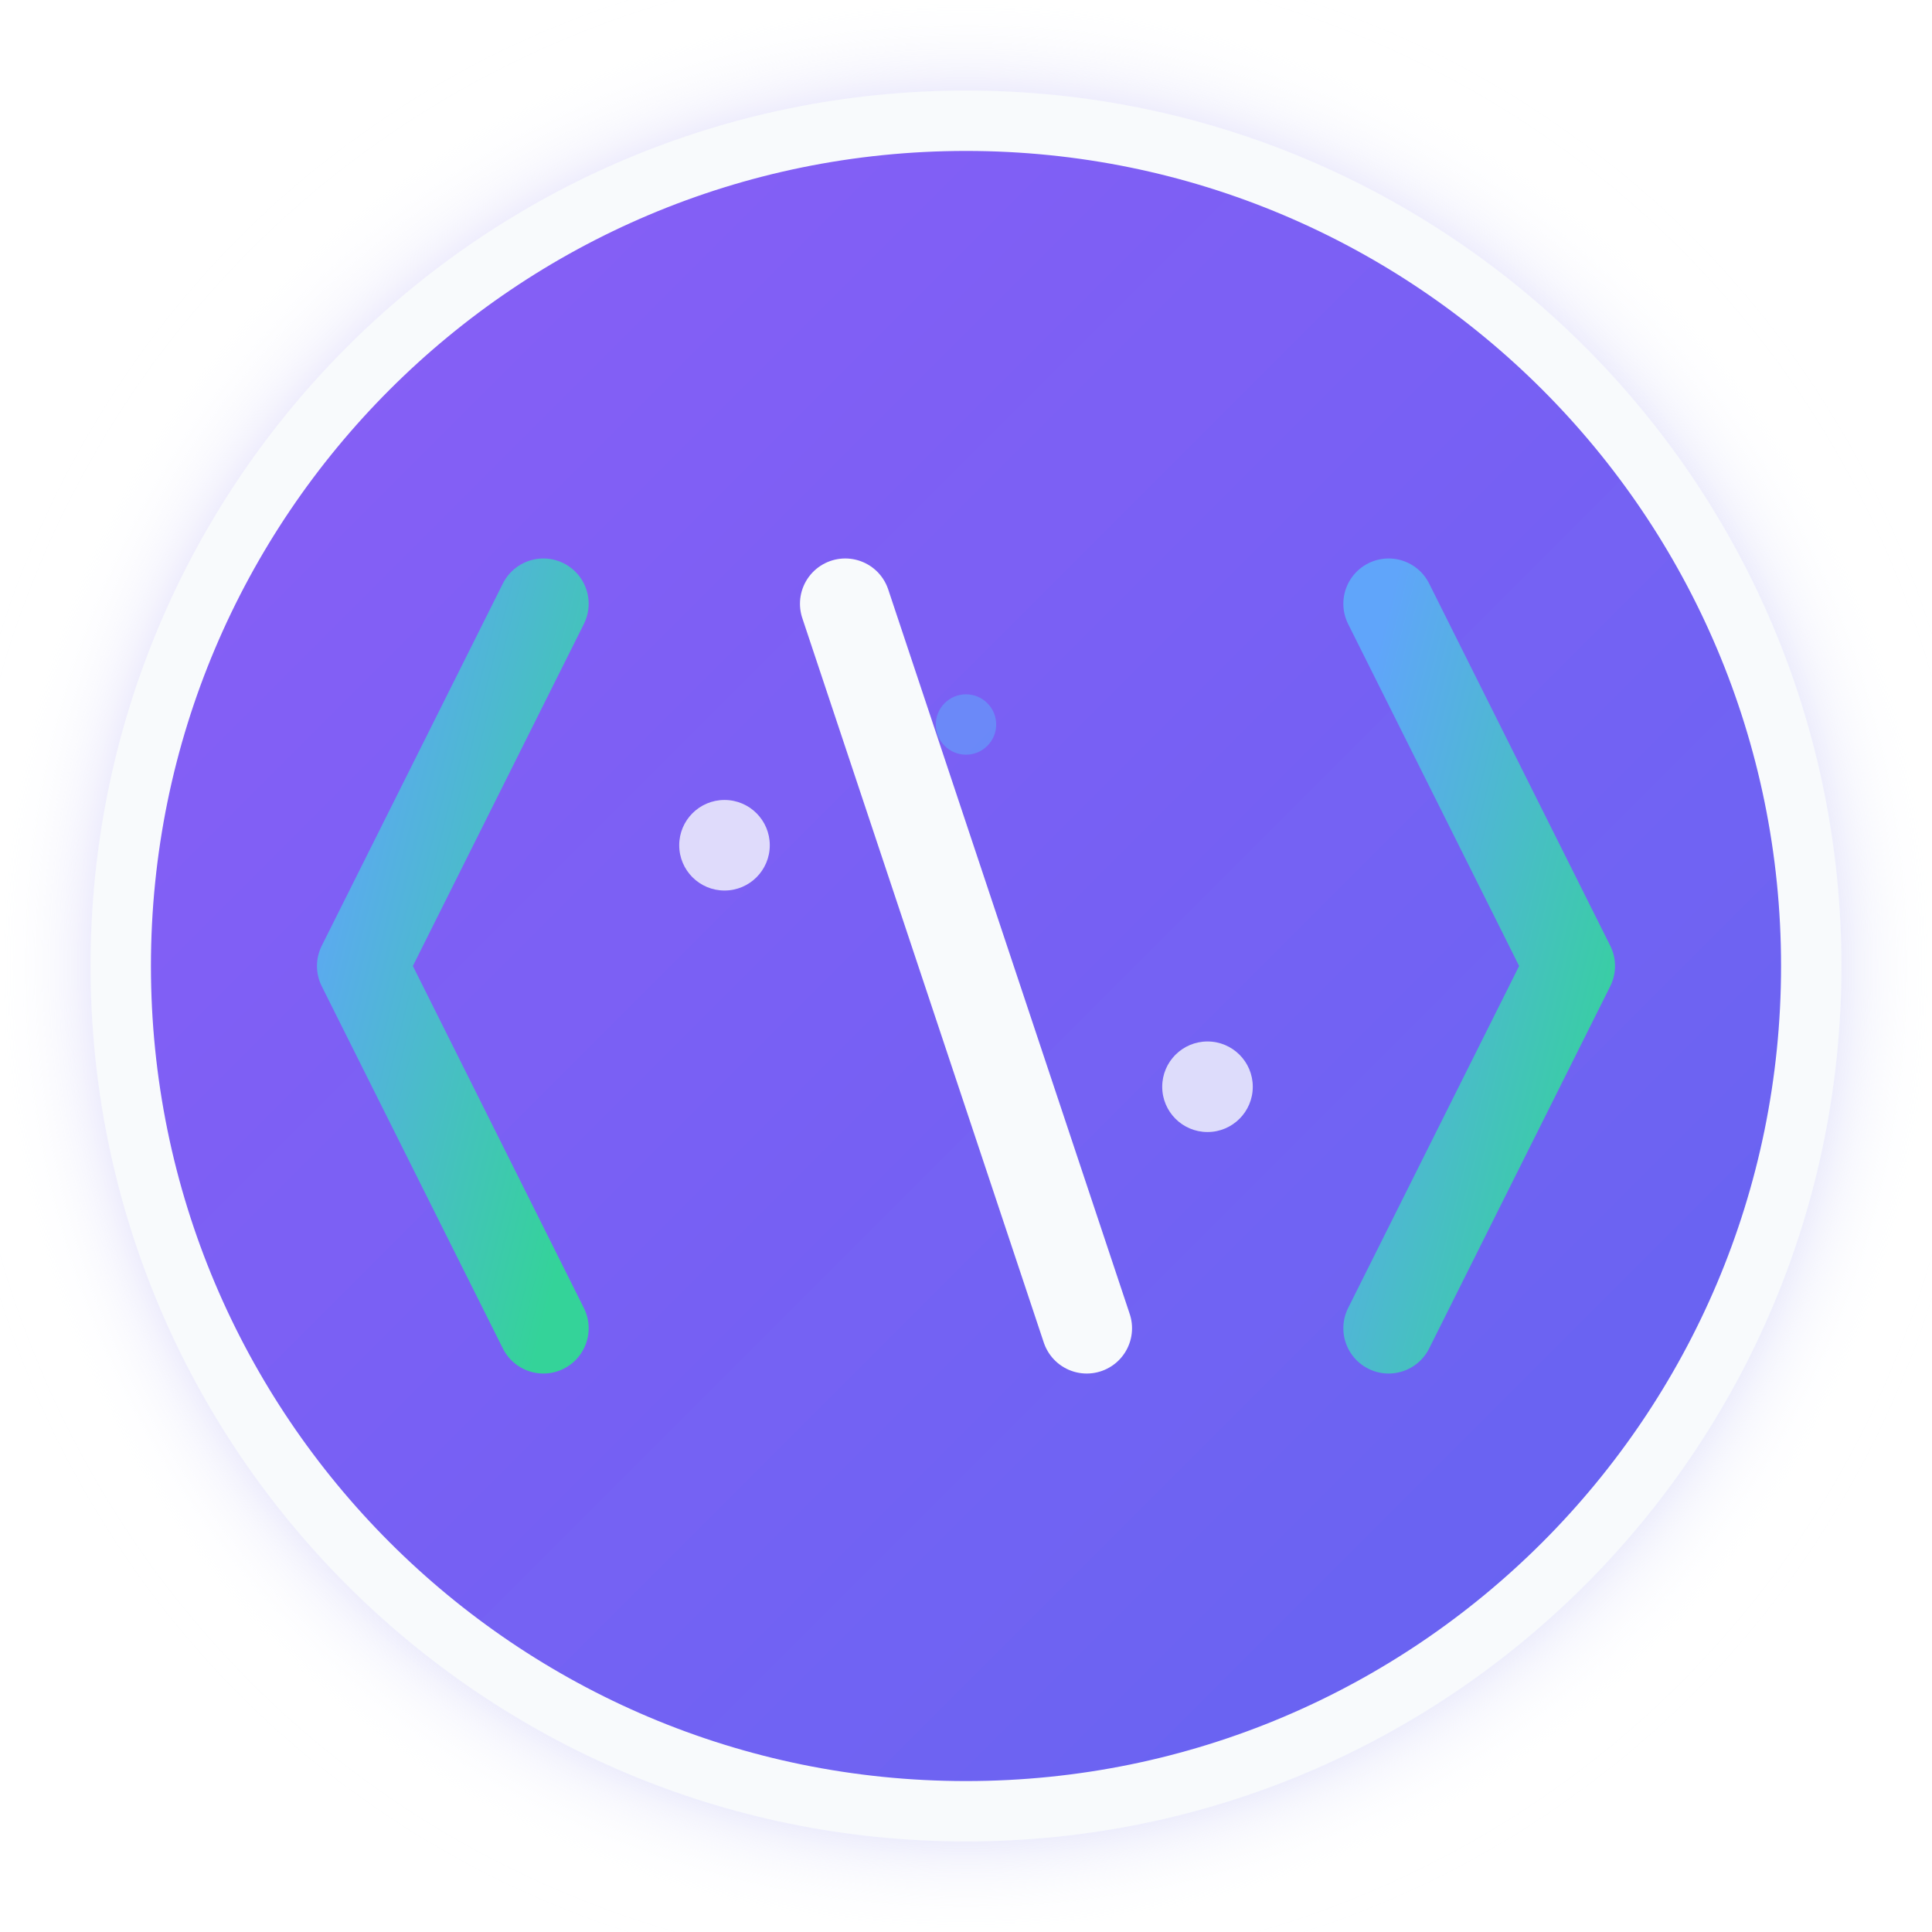
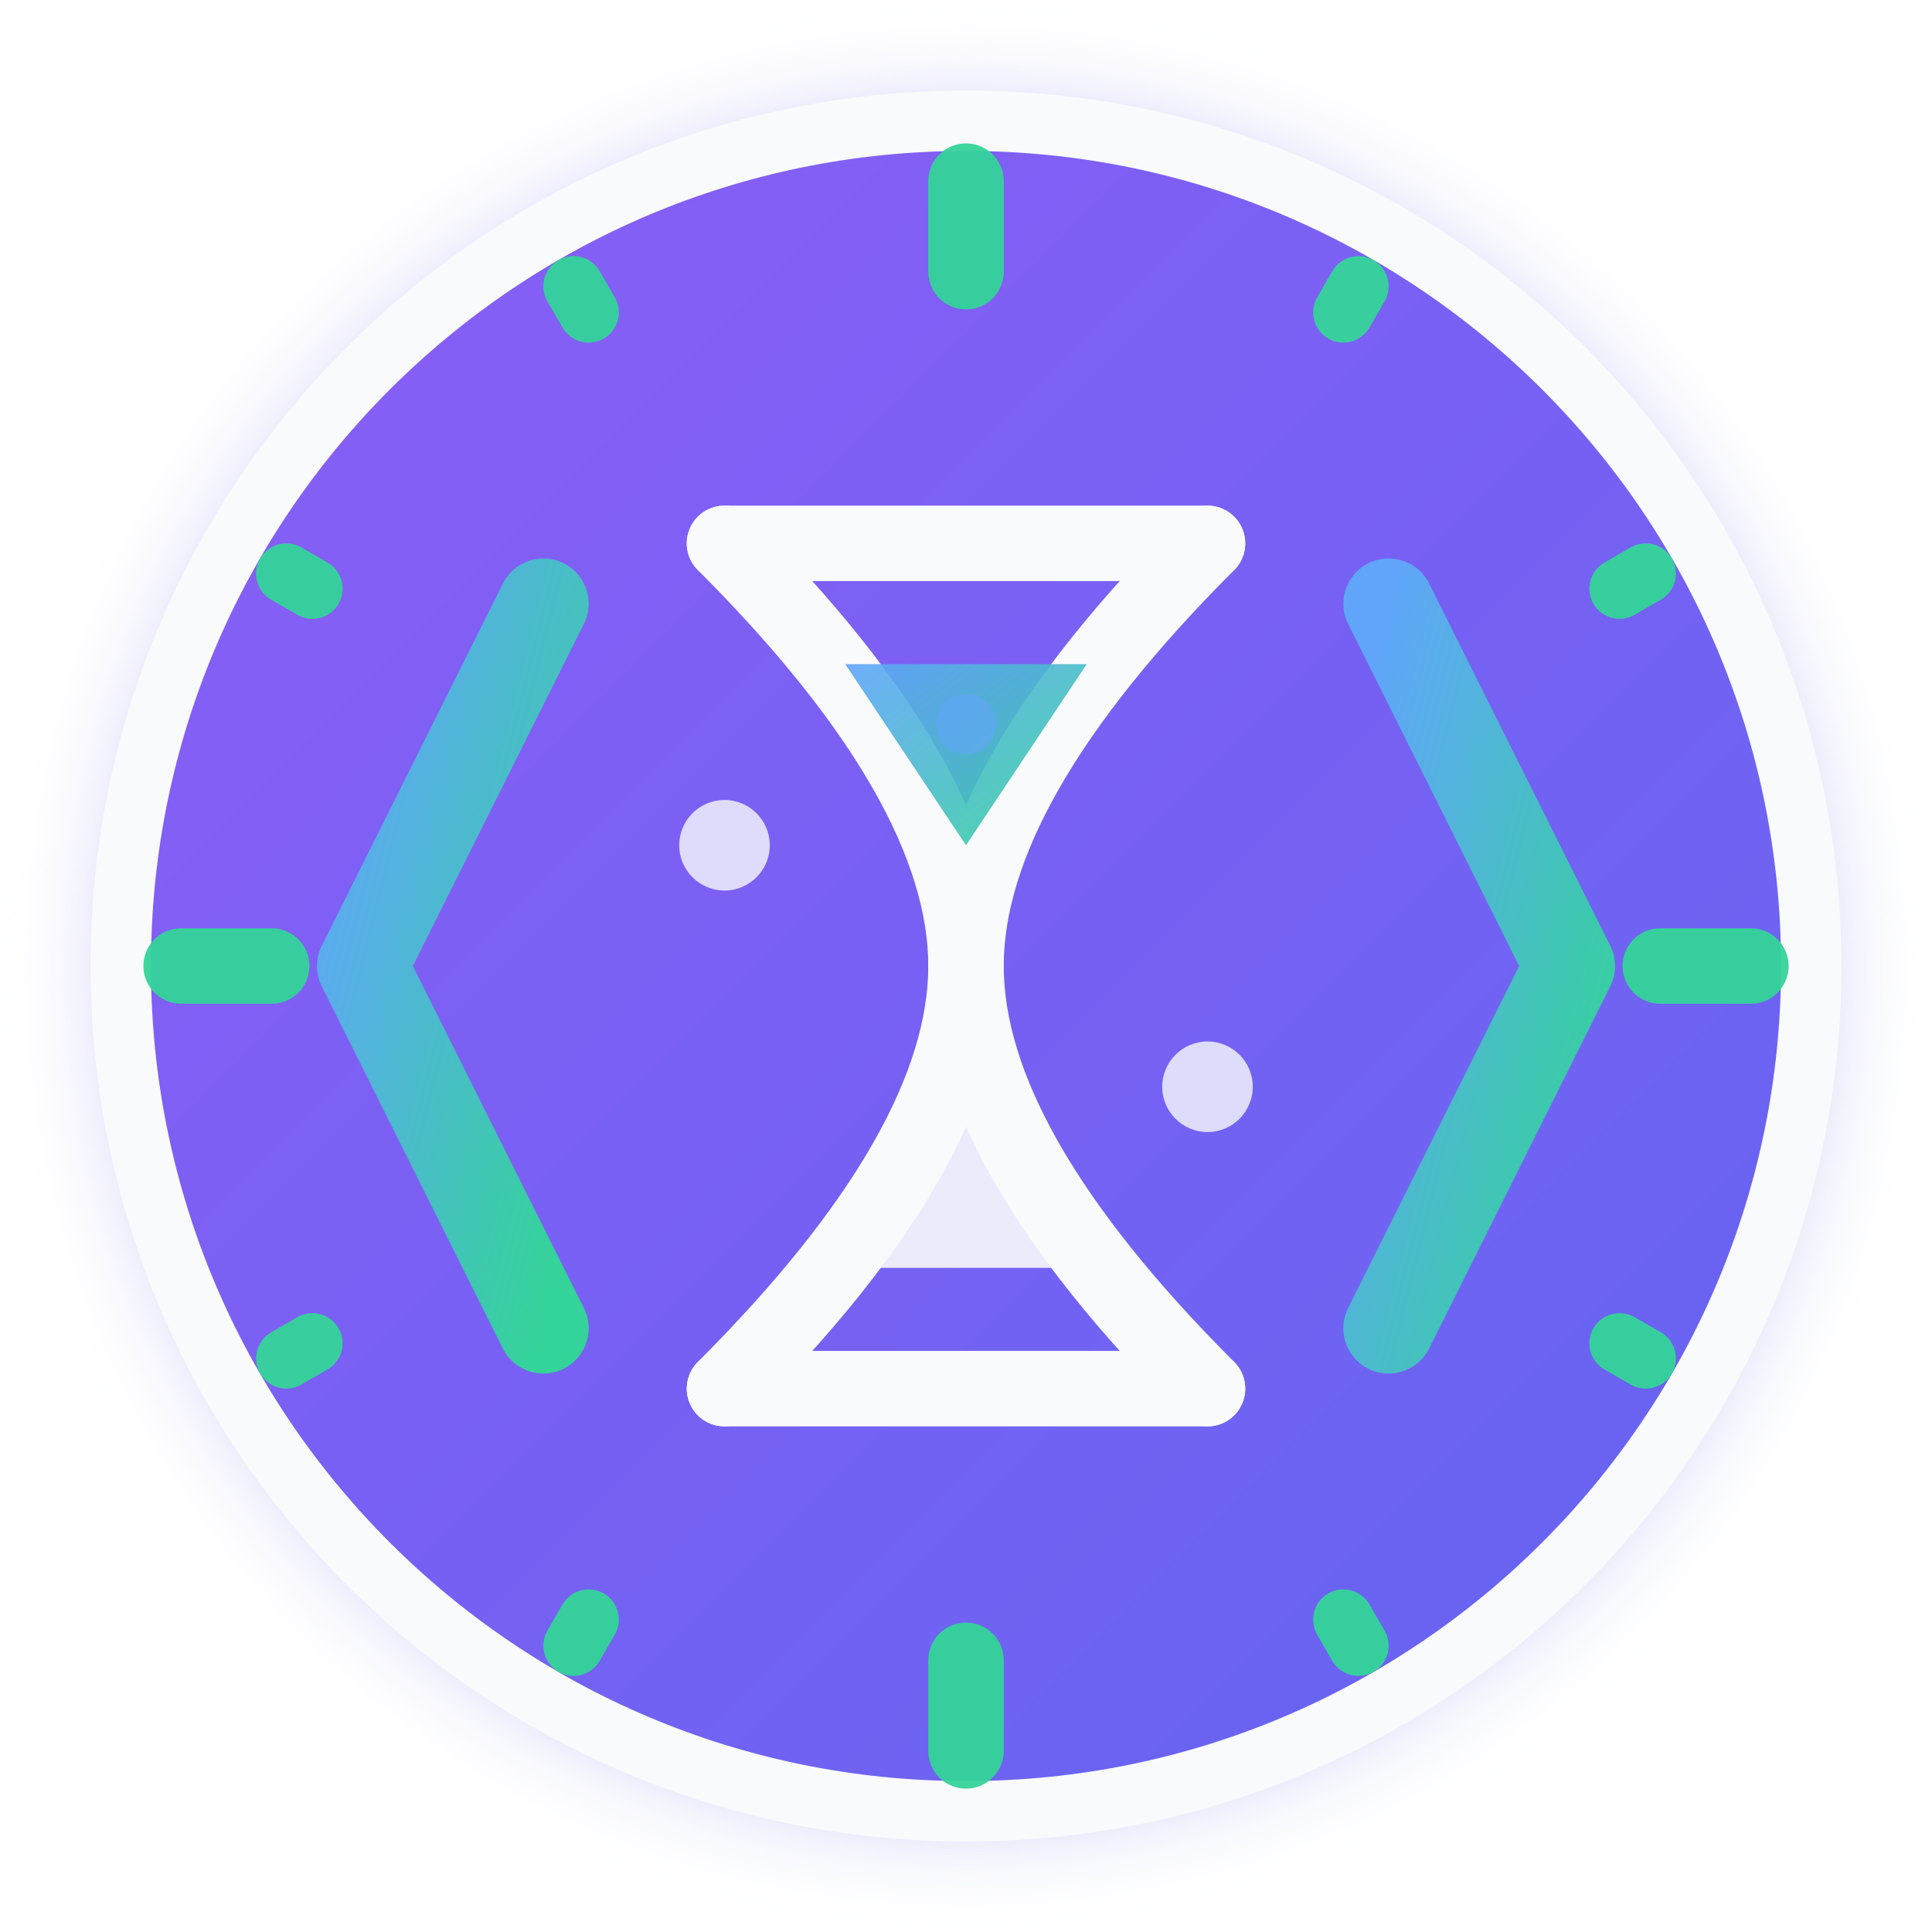
<svg xmlns="http://www.w3.org/2000/svg" viewBox="0 0 64 64" width="64" height="64">
  <defs>
    <linearGradient id="bgGradient" x1="0%" y1="0%" x2="100%" y2="100%">
      <stop offset="0%" style="stop-color:#8B5CF6;stop-opacity:1" />
      <stop offset="100%" style="stop-color:#6366F1;stop-opacity:1" />
    </linearGradient>
    <linearGradient id="codeGradient" x1="0%" y1="0%" x2="100%" y2="100%">
      <stop offset="0%" style="stop-color:#60A5FA;stop-opacity:1" />
      <stop offset="100%" style="stop-color:#34D399;stop-opacity:1" />
    </linearGradient>
    <filter id="glow">
      <feGaussianBlur stdDeviation="2" result="coloredBlur" />
      <feMerge>
        <feMergeNode in="coloredBlur" />
        <feMergeNode in="SourceGraphic" />
      </feMerge>
    </filter>
  </defs>
  <circle cx="32" cy="32" r="28" fill="url(#bgGradient)" stroke="#F8FAFC" stroke-width="2" filter="url(#glow)" />
+   <g id="clockTicks" stroke="#34D399" stroke-linecap="round" opacity="0.95">
+     <g stroke-width="2.5">
+       <line x1="32" y1="6" x2="32" y2="9" />
+       <line x1="32" y1="6" x2="32" y2="9" transform="rotate(90 32 32)" />
+       <line x1="32" y1="6" x2="32" y2="9" transform="rotate(180 32 32)" />
+       <line x1="32" y1="6" x2="32" y2="9" transform="rotate(270 32 32)" />
+     </g>
+     <g stroke-width="2">
+       <line x1="32" y1="6" x2="32" y2="7" transform="rotate(30 32 32)" />
+       <line x1="32" y1="6" x2="32" y2="7" transform="rotate(60 32 32)" />
+       <line x1="32" y1="6" x2="32" y2="7" transform="rotate(120 32 32)" />
+       <line x1="32" y1="6" x2="32" y2="7" transform="rotate(150 32 32)" />
+       <line x1="32" y1="6" x2="32" y2="7" transform="rotate(210 32 32)" />
+       <line x1="32" y1="6" x2="32" y2="7" transform="rotate(240 32 32)" />
+       <line x1="32" y1="6" x2="32" y2="7" transform="rotate(300 32 32)" />
+       <line x1="32" y1="6" x2="32" y2="7" transform="rotate(330 32 32)" />
+     </g>
+   </g>
  <path d="M18 20 L12 32 L18 44" stroke="url(#codeGradient)" stroke-width="3" fill="none" stroke-linecap="round" stroke-linejoin="round" />
  <path d="M46 20 L52 32 L46 44" stroke="url(#codeGradient)" stroke-width="3" fill="none" stroke-linecap="round" stroke-linejoin="round" />
-   <line x1="28" y1="20" x2="36" y2="44" stroke="#F8FAFC" stroke-width="3" stroke-linecap="round" />
+   <g id="hourglass" stroke="#F8FAFC" stroke-width="2.5" fill="none" stroke-linecap="round" stroke-linejoin="round">
+     <line x1="24" y1="18" x2="40" y2="18" />
+     <line x1="24" y1="46" x2="40" y2="46" />
+     <path d="M24 18 Q32 26 32 32 Q32 38 24 46" />
+     <path d="M40 18 Q32 26 32 32 Q32 38 40 46" />
+     <polygon points="28,22 36,22 32,28" fill="url(#codeGradient)" stroke="none" opacity="0.9" />
+     <polygon points="28,42 36,42 32,36" fill="#F8FAFC" stroke="none" opacity="0.9" />
+   </g>
  <circle cx="24" cy="28" r="1.5" fill="#F8FAFC" opacity="0.8" />
  <circle cx="40" cy="36" r="1.5" fill="#F8FAFC" opacity="0.8" />
  <circle cx="32" cy="24" r="1" fill="#60A5FA" opacity="0.6" />
</svg>
